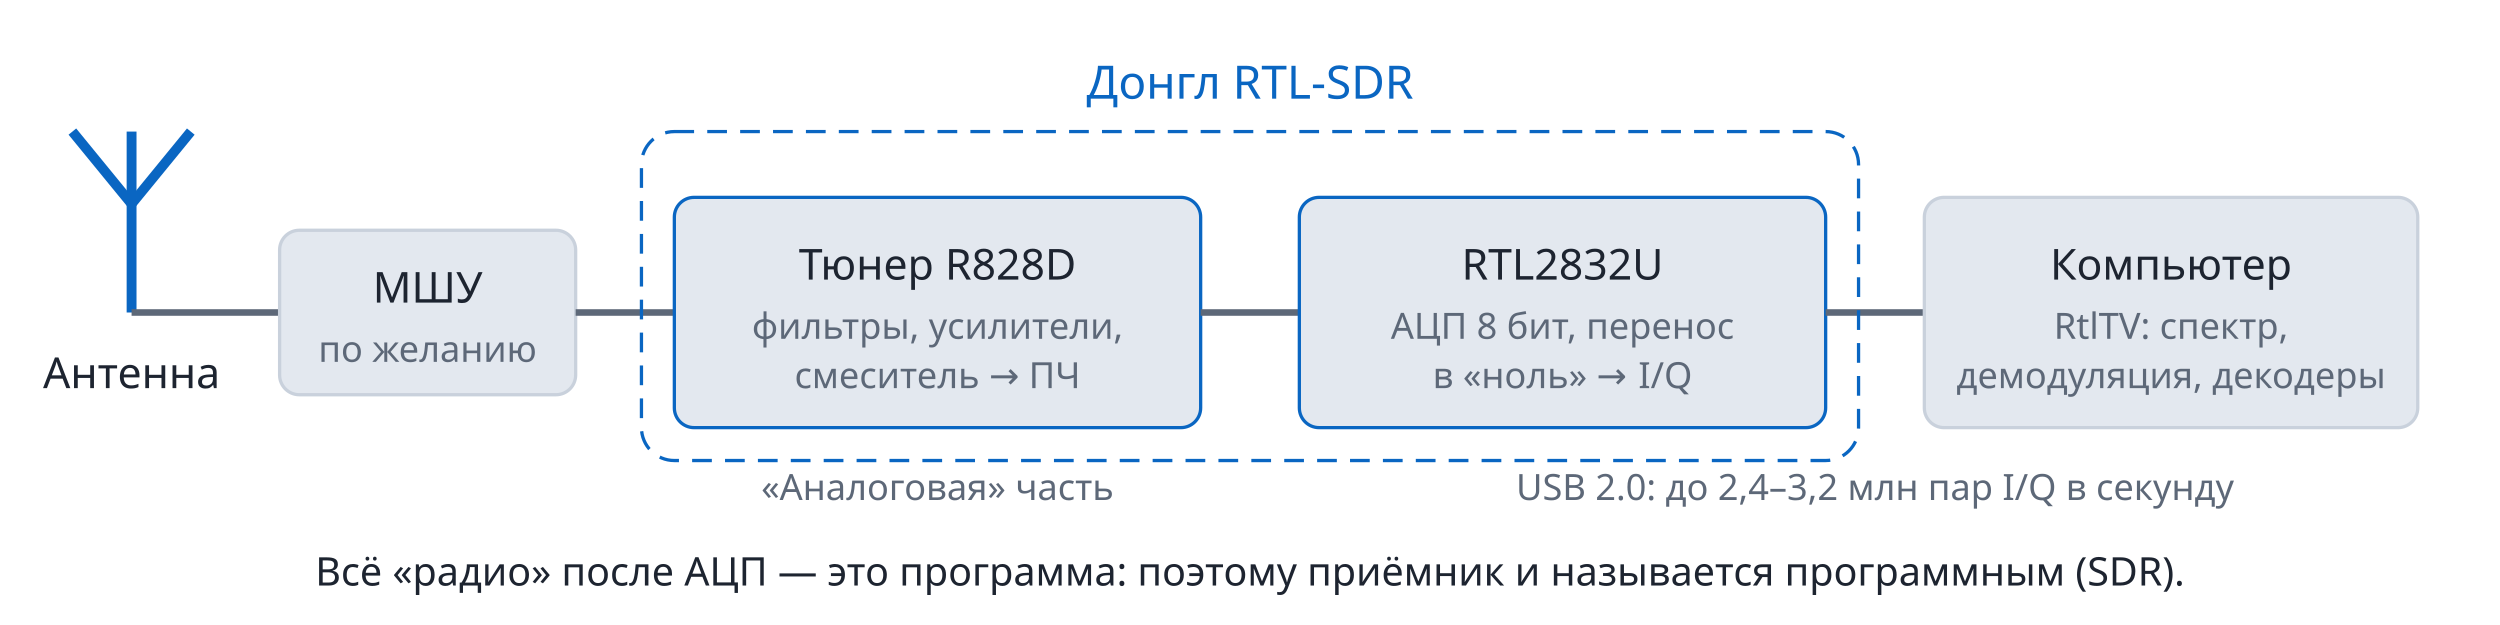
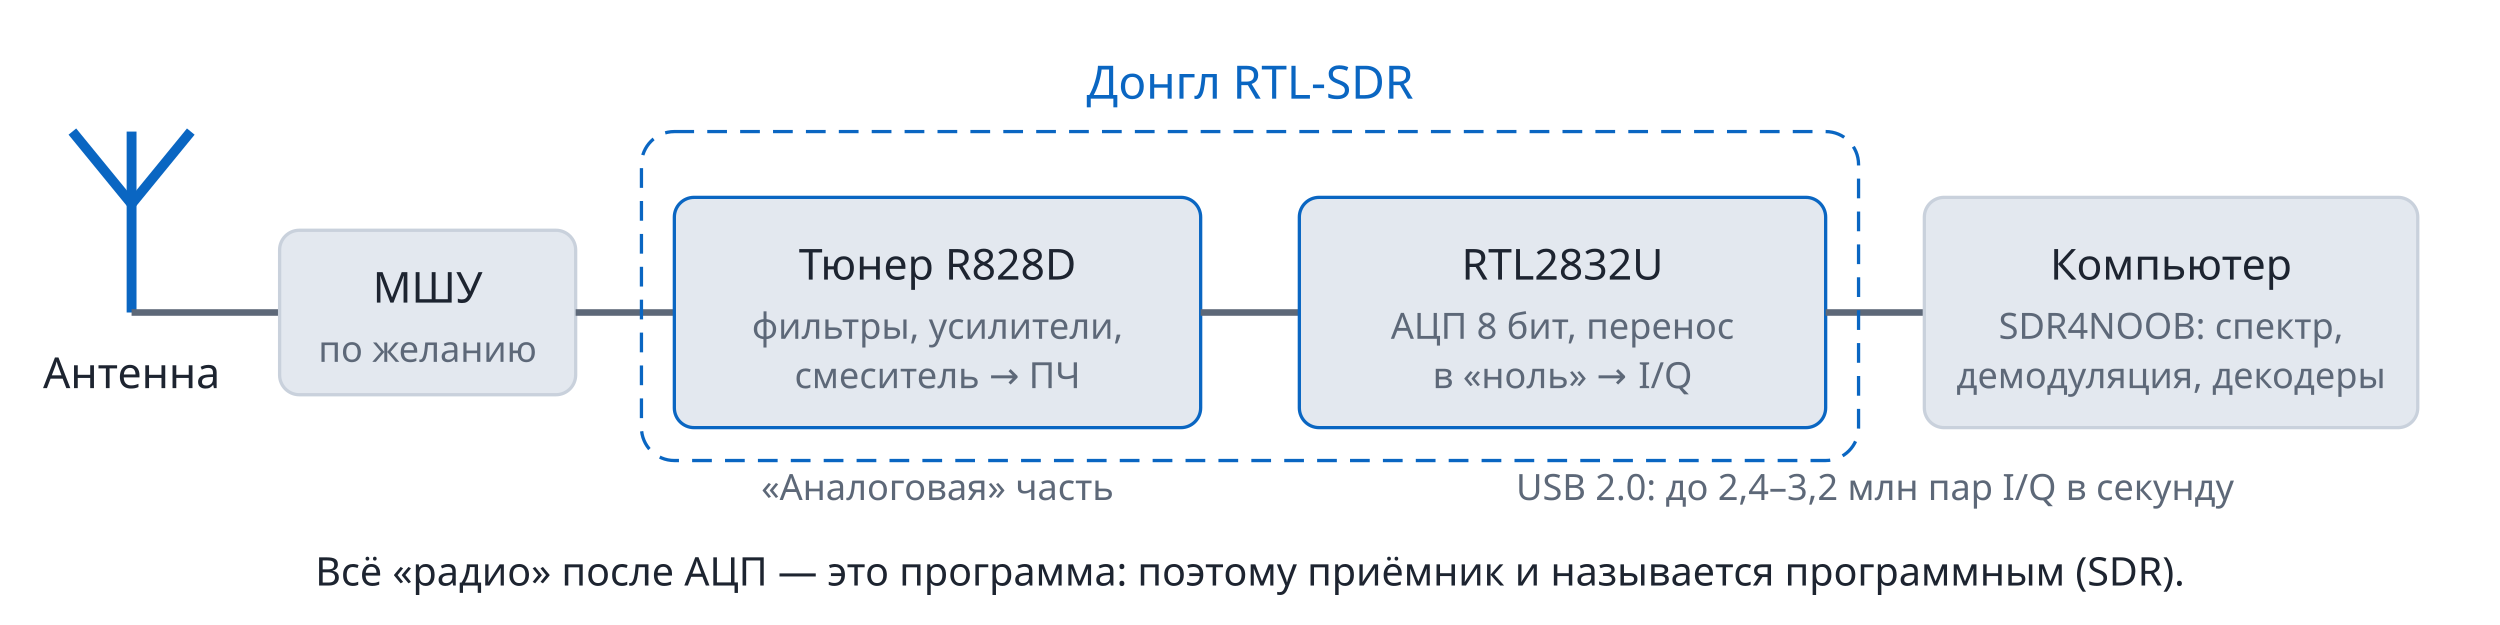
<svg xmlns="http://www.w3.org/2000/svg" width="760" height="190" viewBox="0 0 760 190">
  <rect x="0" y="0" width="760" height="190" fill="#ffffff" />
  <line x1="40" y1="40" x2="40" y2="95" stroke="#0a66c2" stroke-width="3" />
  <line x1="22" y1="40" x2="40" y2="62" stroke="#0a66c2" stroke-width="3" />
  <line x1="58" y1="40" x2="40" y2="62" stroke="#0a66c2" stroke-width="3" />
  <text x="40" y="118" font-family="Segoe UI" font-size="13" fill="#1d2430" text-anchor="middle">Антенна</text>
  <line x1="40" y1="95" x2="85" y2="95" stroke="#5d6878" stroke-width="2" />
  <rect x="85" y="70" width="90" height="50" rx="6" fill="#e3e8ef" stroke="#c9d1dc" />
  <text x="130" y="92" font-family="Segoe UI" font-size="13" fill="#1d2430" text-anchor="middle">МШУ</text>
  <text x="130" y="110" font-family="Segoe UI" font-size="11" fill="#5d6878" text-anchor="middle">по желанию</text>
  <line x1="175" y1="95" x2="205" y2="95" stroke="#5d6878" stroke-width="2" />
  <rect x="205" y="60" width="160" height="70" rx="6" fill="#e3e8ef" stroke="#0a66c2" />
  <text x="285" y="85" font-family="Segoe UI" font-size="13" fill="#1d2430" text-anchor="middle">Тюнер R828D</text>
  <text x="285" y="103" font-family="Segoe UI" font-size="11" fill="#5d6878" text-anchor="middle">фильтры, усилители,</text>
  <text x="285" y="118" font-family="Segoe UI" font-size="11" fill="#5d6878" text-anchor="middle">смеситель → ПЧ</text>
  <line x1="365" y1="95" x2="395" y2="95" stroke="#5d6878" stroke-width="2" />
  <rect x="395" y="60" width="160" height="70" rx="6" fill="#e3e8ef" stroke="#0a66c2" />
  <text x="475" y="85" font-family="Segoe UI" font-size="13" fill="#1d2430" text-anchor="middle">RTL2832U</text>
  <text x="475" y="103" font-family="Segoe UI" font-size="11" fill="#5d6878" text-anchor="middle">АЦП 8 бит, перенос</text>
  <text x="475" y="118" font-family="Segoe UI" font-size="11" fill="#5d6878" text-anchor="middle">в «ноль» → I/Q</text>
  <line x1="555" y1="95" x2="585" y2="95" stroke="#5d6878" stroke-width="2" />
  <rect x="585" y="60" width="150" height="70" rx="6" fill="#e3e8ef" stroke="#c9d1dc" />
  <text x="660" y="85" font-family="Segoe UI" font-size="13" fill="#1d2430" text-anchor="middle">Компьютер</text>
-   <text x="660" y="103" font-family="Segoe UI" font-size="11" fill="#5d6878" text-anchor="middle">RtlTV: спектр,</text>
+   <text x="660" y="103" font-family="Segoe UI" font-size="11" fill="#5d6878" text-anchor="middle">SDR4NOOB: спектр,</text>
  <text x="660" y="118" font-family="Segoe UI" font-size="11" fill="#5d6878" text-anchor="middle">демодуляция, декодеры</text>
  <text x="570" y="152" font-family="Segoe UI" font-size="11" fill="#5d6878" text-anchor="middle">USB 2.0: до 2,4–3,2 млн пар I/Q в секунду</text>
  <text x="285" y="152" font-family="Segoe UI" font-size="11" fill="#5d6878" text-anchor="middle">«Аналоговая» часть</text>
  <text x="380" y="30" font-family="Segoe UI" font-size="14" fill="#0a66c2" text-anchor="middle">Донгл RTL-SDR</text>
  <rect x="195" y="40" width="370" height="100" rx="10" fill="none" stroke="#0a66c2" stroke-dasharray="6,4" />
  <text x="380" y="178" font-family="Segoe UI" font-size="12" fill="#1d2430" text-anchor="middle">Всё «радио» после АЦП — это программа: поэтому приёмник и называется программным (SDR).</text>
</svg>
